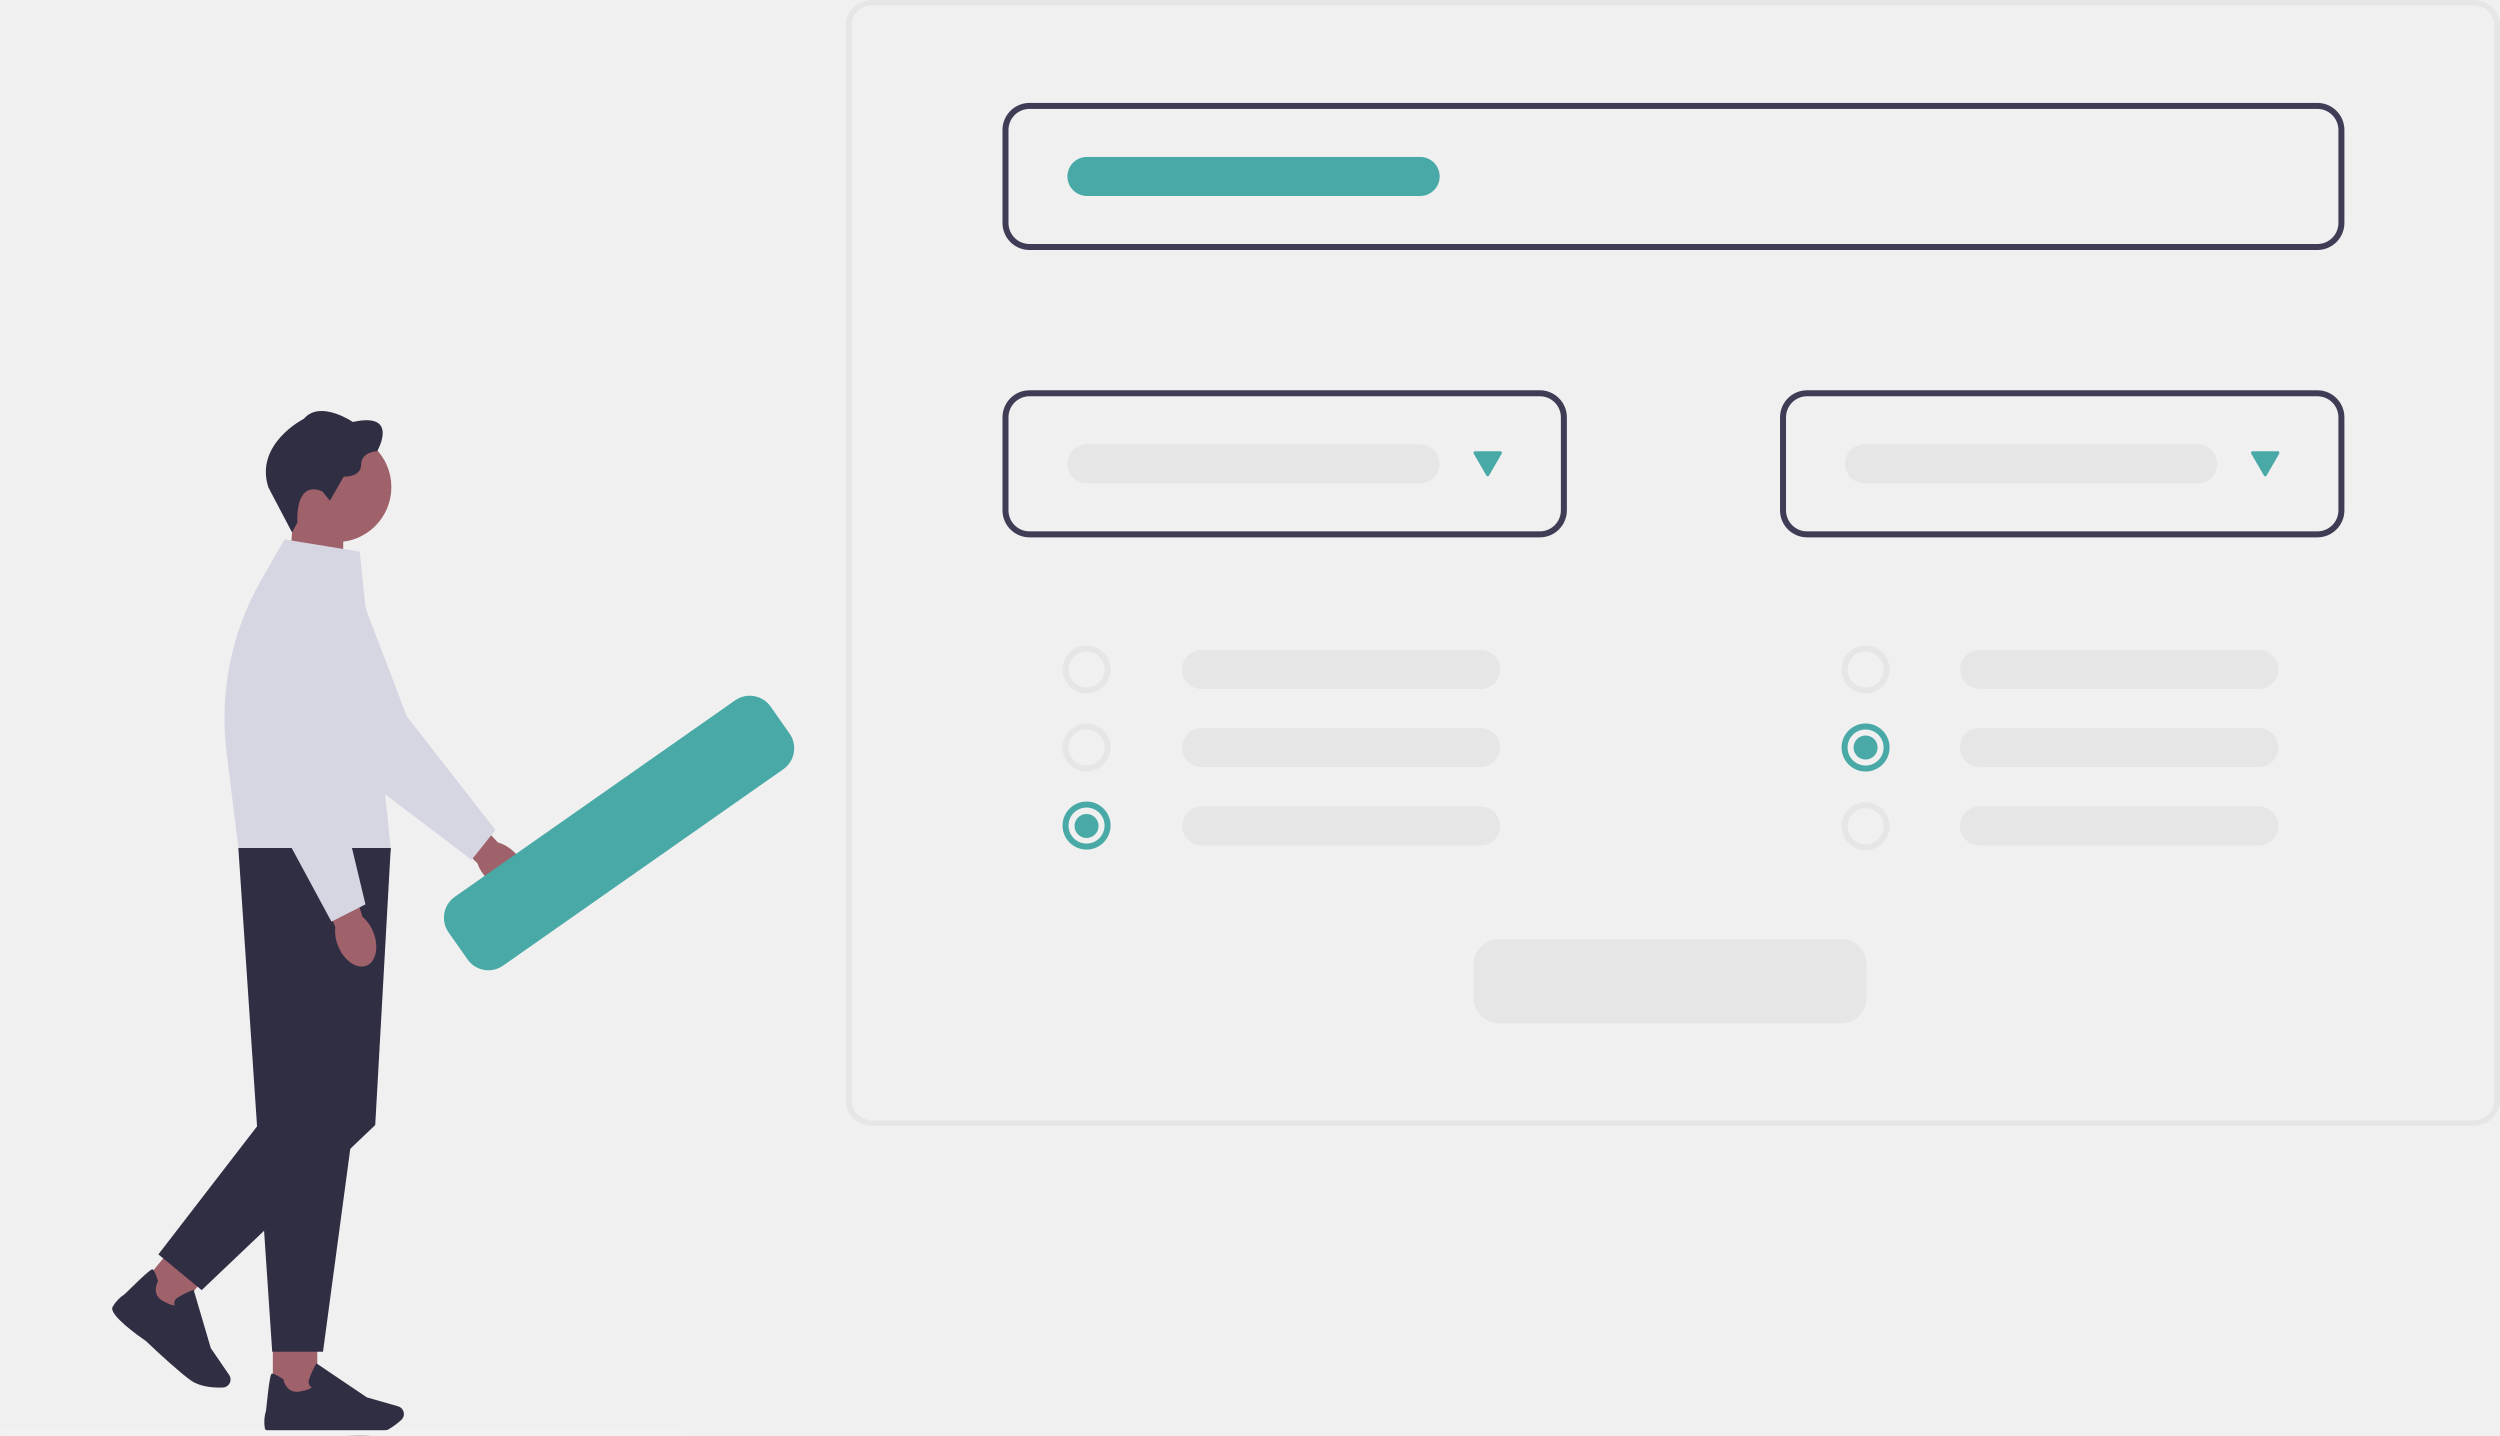
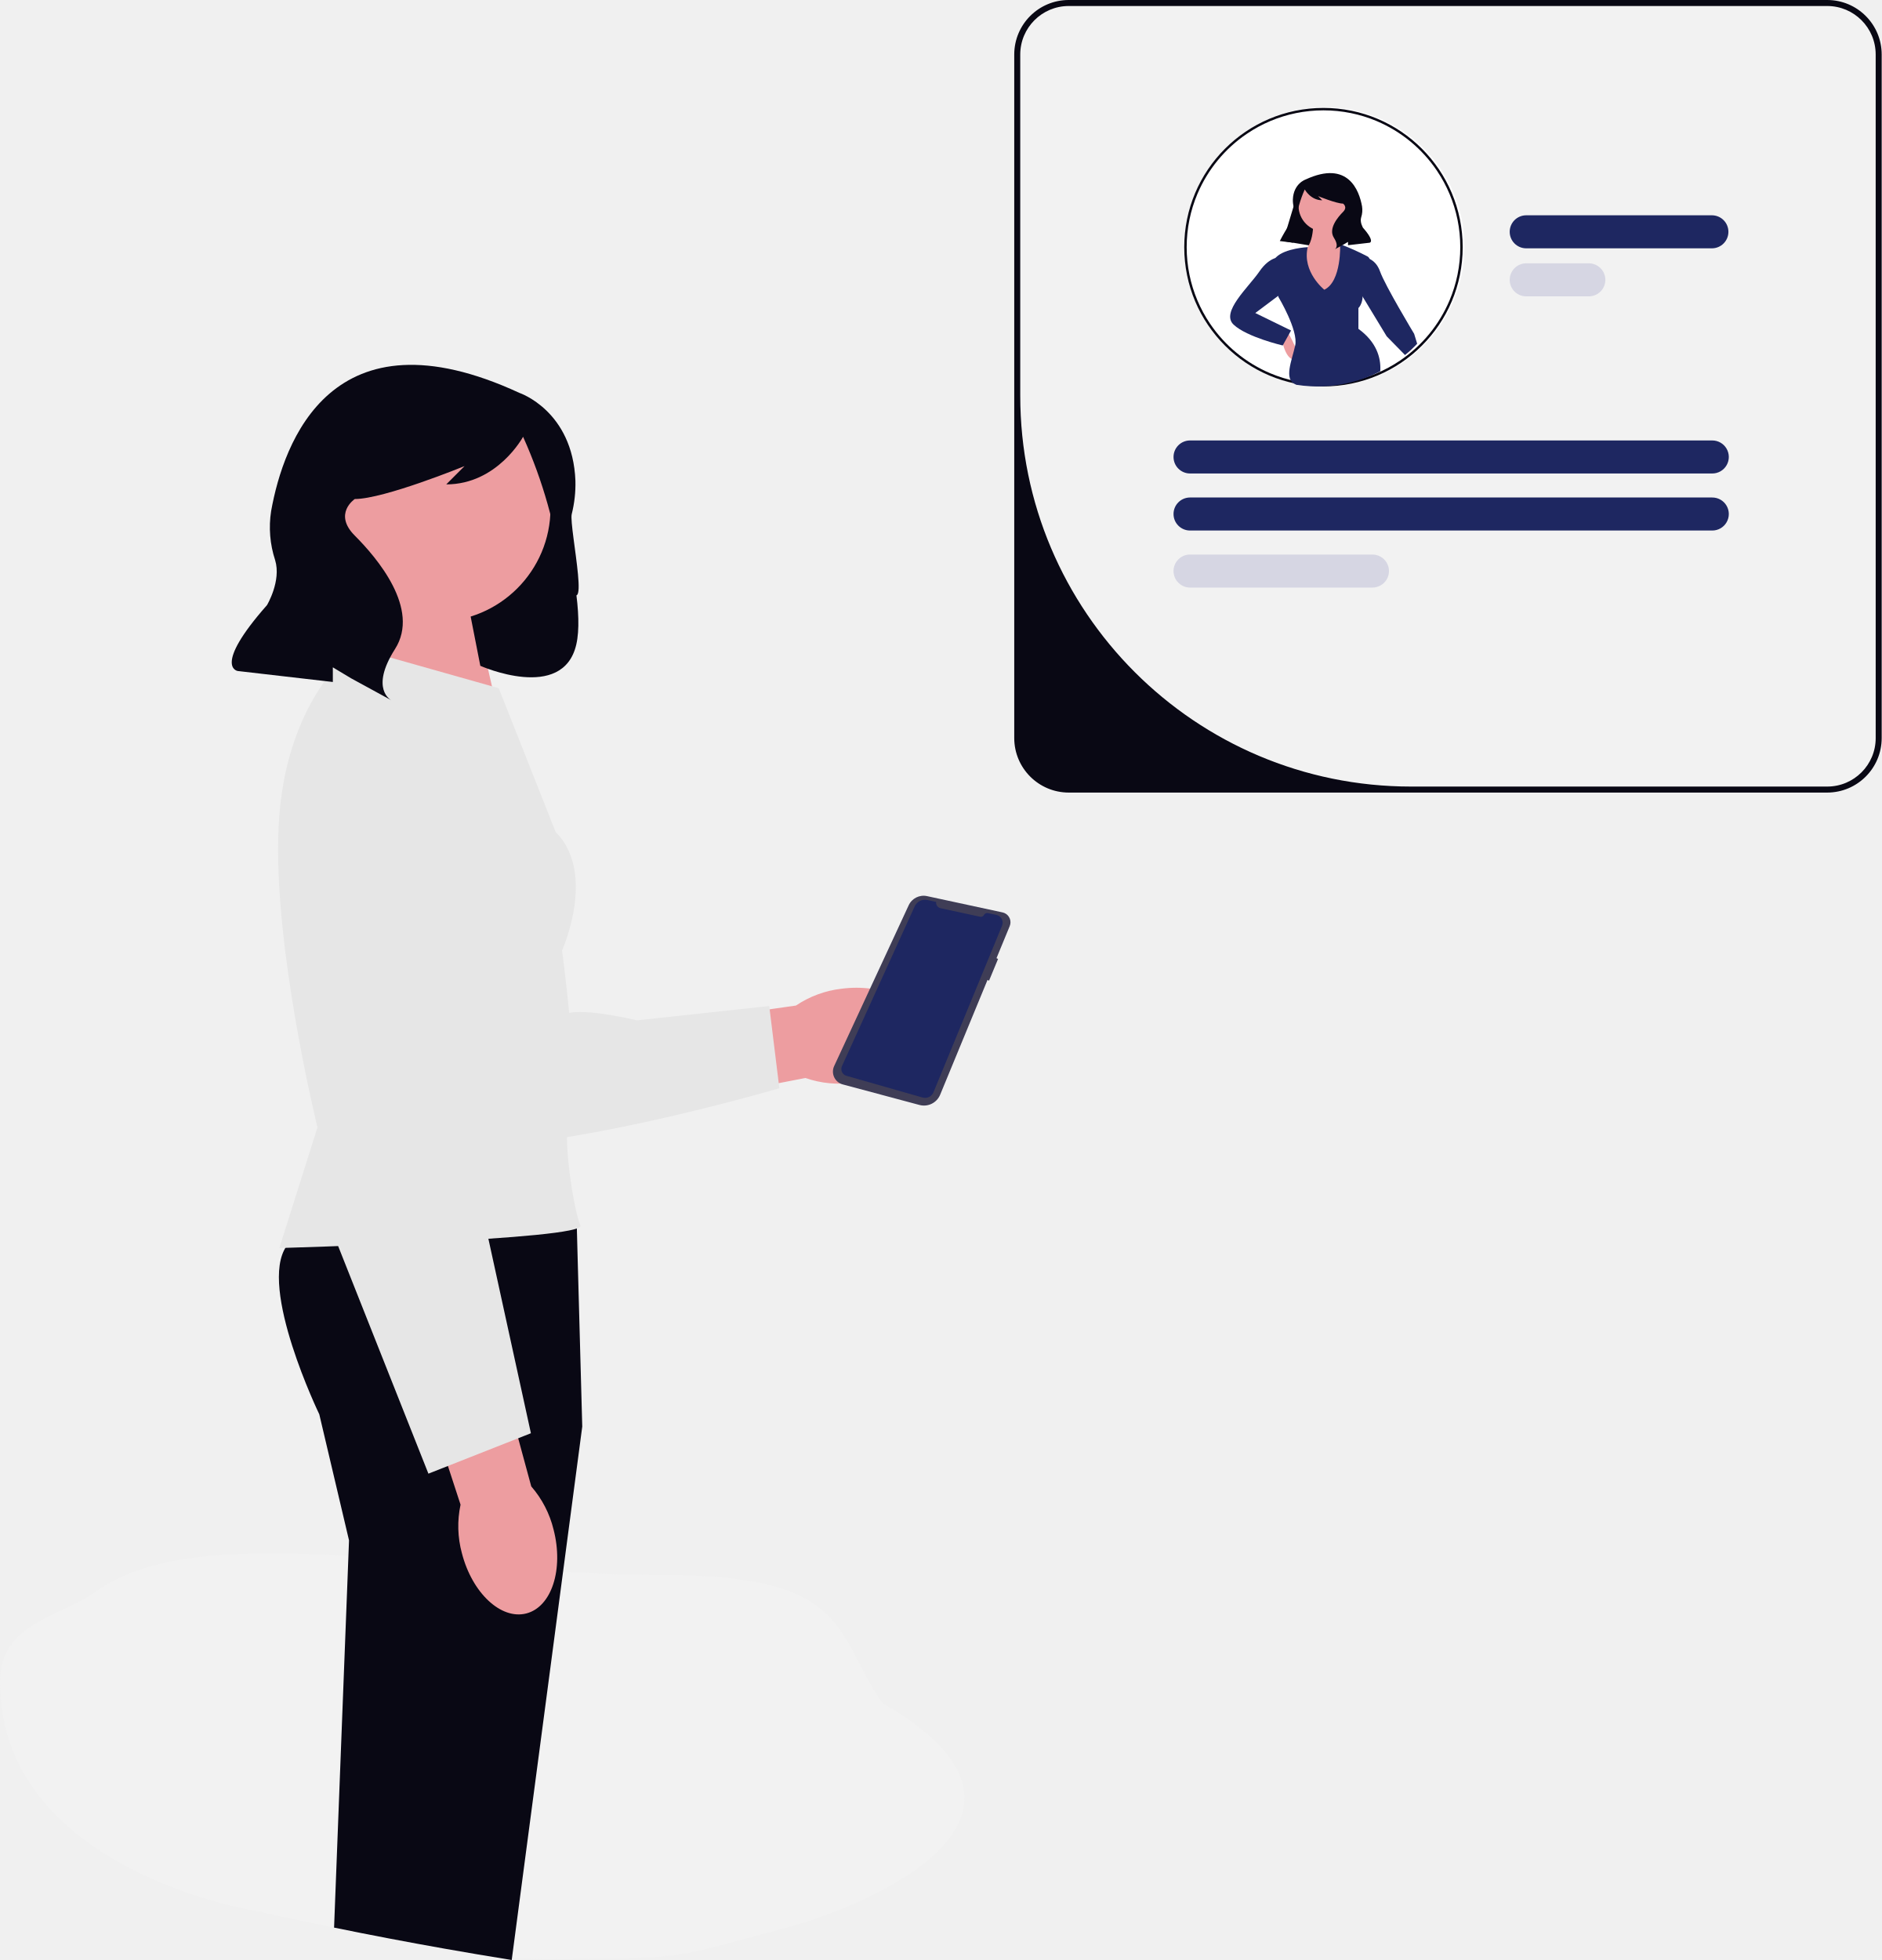
- <svg xmlns="http://www.w3.org/2000/svg" width="800.283" height="459.452" viewBox="0 0 800.283 459.452" role="img" artist="Katerina Limpitsouni" source="https://undraw.co/">
-   <g transform="translate(-560.001 -310)">
-     <g transform="translate(595.918 441.564)">
-       <path d="M456.278,312.134h0a12.465,12.465,0,0,0-5.2-3.049L436.759,293.47l-7.552,7.24,15.349,15.064a12.238,12.238,0,0,0,3.26,5.033c3.674,3.511,8.544,4.415,10.88,2.017s1.263-7.179-2.4-10.684h-.014Z" transform="translate(-327.646 -170.988)" fill="#9f616a" />
-       <path d="M515.059,270.541l-7.607,9.563-39.318-29.762-.034-.068L445.124,207.4a14.706,14.706,0,1,1,26.7-12.2l14.908,39.019,28.329,36.309Z" transform="translate(-392.397 -136.424)" fill="#d6d6e3" />
-       <path d="M516.754,164.58h16.029v25.429L515.11,184.2Z" transform="translate(-458.837 -129.638)" fill="#9f616a" />
-       <path d="M527.619,140.7a17.6,17.6,0,1,1-17.6-17.6A17.6,17.6,0,0,1,527.619,140.7Z" transform="translate(-438.256 -116.33)" fill="#9f616a" />
-       <path d="M506.612,148.761l-1.718,3.26-7.58-14.405c-4.564-13.978,11.376-22.005,11.376-22.005,5.2-6.126,15.655,1.039,15.655,1.039,15.078-3.348,7.8,9.359,7.8,9.359S527,126.124,527,130.28s-5.6,3.871-5.6,3.871l-4.388,7.682-2.425-2.948C505.573,135.068,506.612,148.761,506.612,148.761Z" transform="translate(-447.31 -113.133)" fill="#2f2e43" />
-       <rect width="14.222" height="20.178" transform="translate(51.423 295.497)" fill="#9f616a" />
-       <path d="M517.326,585.018c-6.242,0-15.356-.652-15.424-.659-2.438.217-14.609,1.175-15.214-1.61a11.96,11.96,0,0,1,.38-5.6c1.175-11.634,1.61-11.77,1.868-11.845.414-.122,1.623.455,3.586,1.718l.122.081.027.143c.034.177.9,4.449,5.026,3.8,2.825-.448,3.742-1.073,4.034-1.379a1.738,1.738,0,0,1-.747-.625,2.185,2.185,0,0,1-.156-1.82,28.807,28.807,0,0,1,2.187-4.91l.183-.326,16.164,10.908,9.984,2.853a2.555,2.555,0,0,1,1.664,1.474h0a2.575,2.575,0,0,1-.652,2.907c-1.813,1.63-5.42,4.422-9.2,4.768-1.005.1-2.336.129-3.831.129h0Z" transform="translate(-437.832 -257.131)" fill="#2f2e43" />
-       <rect width="14.222" height="20.178" transform="matrix(-0.771, -0.637, 0.637, -0.771, 19.411, 289.863)" fill="#9f616a" />
-       <path d="M590.468,550.994c-4.809-3.98-11.417-10.29-11.465-10.337-2.017-1.379-12.008-8.4-10.7-10.935a11.851,11.851,0,0,1,3.865-4.075c8.32-8.225,8.734-8.048,8.986-7.94.4.17.964,1.379,1.671,3.606l.041.136-.068.129c-.1.163-2.146,4.014,1.447,6.133,2.465,1.453,3.566,1.555,3.987,1.508a1.733,1.733,0,0,1-.177-.964,2.19,2.19,0,0,1,1.039-1.5,28.9,28.9,0,0,1,4.815-2.391l.346-.136,5.5,18.7,5.875,8.564a2.577,2.577,0,0,1,.34,2.2h0a2.583,2.583,0,0,1-2.357,1.827c-2.431.1-6.989-.048-10.12-2.187-.829-.571-1.875-1.392-3.029-2.343h0Z" transform="translate(-568.188 -242.919)" fill="#2f2e43" />
-       <path d="M541.479,319.1,519.8,480.358H503.54L492.7,319.1h48.786Z" transform="translate(-452.32 -179.211)" fill="#2f2e43" />
-       <path d="M525.077,407.183,492.7,449.19l13.855,11.444,55.564-52.847,4.965-88.688-9.936,8.884Z" transform="translate(-477.918 -179.211)" fill="#2f2e43" />
-       <path d="M535.992,177.582l9.936,94.861H497.143l-3.783-30.787a88.842,88.842,0,0,1,11.057-54.905L511.9,173.67l24.091,3.912h0Z" transform="translate(-456.763 -132.554)" fill="#d6d6e3" />
-       <path d="M519.414,346.939h0a12.427,12.427,0,0,0-3.464-4.931L509.4,321.85l-9.882,3.457,7.709,20.07a12.168,12.168,0,0,0,.876,5.936c1.881,4.714,5.943,7.559,9.06,6.35s4.123-6.011,2.241-10.724Z" transform="translate(-435.811 -180.093)" fill="#9f616a" />
-       <path d="M542.08,297.425l-10.887,5.542-23.425-43.393V259.5l-3.117-48.541a14.707,14.707,0,1,1,29.354,0l-2.628,41.681,10.7,44.792h0Z" transform="translate(-461.01 -139.496)" fill="#d6d6e3" />
+ <svg xmlns="http://www.w3.org/2000/svg" width="768.194" height="800" viewBox="0 0 768.194 800" role="img" artist="Katerina Limpitsouni" source="https://undraw.co/">
+   <defs>
+     <clipPath id="a-54">
+       <circle cx="56.367" cy="56.367" r="56.367" transform="translate(0 0)" fill="#fff" stroke="#707070" stroke-width="1" />
+     </clipPath>
+   </defs>
+   <g transform="translate(-549.879 -248.286)">
+     <path d="M348.835,326.393c76.839,0,69.96,23.6,89.578,52.282,80.606,46.144-4.437,82.828-42.382,92.592-42.08,10.828-34.078,11.926-97.889,11.926-27.623,0-116.7-19.948-116.7-19.948s-103.2-16.734-103.2-93.172c0-24.29,24.864-26.584,38.848-36.735C159.58,302.489,257.762,326.393,348.835,326.393Z" transform="translate(471.643 564.744)" fill="#f2f2f2" />
+     <g transform="translate(683.142 513.195)">
+       <path d="M324.883,310.837c16.635-2.155,29.007-12.485,27.633-23.071s-15.97-17.418-32.61-15.261a41.977,41.977,0,0,0-18.6,6.866l-70.366,10.02,5.406,32.921,68.795-13.373a41.981,41.981,0,0,0,19.741,1.9Z" transform="translate(-109.62 -133.854)" fill="#ed9da0" />
+       <path d="M164.1,228.3l19.3,143.681s5.309,30.9,53.635,26.352,111.833-23.292,111.833-23.292l-4.133-33.551-53.976,5.847s-25.2-6.113-30.2-1.99-2.7,8.948-7.651,2.946-2.463-9.729-6.794-4.48-5.211,14.374-7.8,3.073-7.42-9-7.42-9L228.147,232.63s-14.5-50.206-40.982-33.42S164.1,228.3,164.1,228.3h0Z" transform="translate(-163.958 -195.776)" fill="#e6e6e6" />
    </g>
-     <path d="M656.482,526.506H144.27c-4.774,0-8.644-3.443-8.649-7.686v-345c.006-4.243,3.875-7.681,8.649-7.686H656.482c4.775,0,8.644,3.443,8.649,7.686v345C665.125,523.063,661.256,526.5,656.482,526.506ZM144.27,167.84c-3.713,0-6.723,2.678-6.727,5.978v345c0,3.3,3.014,5.974,6.727,5.978H656.482c3.713,0,6.723-2.678,6.727-5.978v-345c0-3.3-3.014-5.974-6.727-5.978Z" transform="translate(695.152 143.868)" fill="#e6e6e6" />
-     <path d="M608.538,260.221H196.27a8.659,8.659,0,0,1-8.649-8.649V221.781a8.659,8.659,0,0,1,8.649-8.649H608.538a8.659,8.659,0,0,1,8.649,8.649v29.791a8.659,8.659,0,0,1-8.649,8.649ZM196.27,215.054a6.735,6.735,0,0,0-6.727,6.727v29.791a6.735,6.735,0,0,0,6.727,6.727H608.538a6.735,6.735,0,0,0,6.727-6.727V221.781a6.735,6.735,0,0,0-6.727-6.727Z" transform="translate(693.289 129.81)" fill="#3f3d56" />
-     <path d="M359.64,343.221H196.27a8.659,8.659,0,0,1-8.649-8.649V304.781a8.659,8.659,0,0,1,8.649-8.649H359.64a8.659,8.659,0,0,1,8.649,8.649v29.791A8.659,8.659,0,0,1,359.64,343.221ZM196.27,298.054a6.735,6.735,0,0,0-6.727,6.727v29.791a6.735,6.735,0,0,0,6.727,6.727H359.64a6.735,6.735,0,0,0,6.727-6.727V304.781a6.735,6.735,0,0,0-6.727-6.727Z" transform="translate(693.289 138.798)" fill="#3f3d56" />
-     <path d="M618.64,343.221H455.27a8.659,8.659,0,0,1-8.649-8.649V304.781a8.659,8.659,0,0,1,8.649-8.649H618.64a8.659,8.659,0,0,1,8.649,8.649v29.791a8.659,8.659,0,0,1-8.649,8.649ZM455.27,298.054a6.735,6.735,0,0,0-6.727,6.727v29.791a6.734,6.734,0,0,0,6.727,6.727H618.64a6.735,6.735,0,0,0,6.727-6.727V304.781a6.735,6.735,0,0,0-6.727-6.727Z" transform="translate(683.188 138.798)" fill="#3f3d56" />
-     <path d="M621.343,540.04H511.789a8.178,8.178,0,0,1-8.168-8.169V521.3a8.178,8.178,0,0,1,8.168-8.168H621.343a8.178,8.178,0,0,1,8.168,8.168v10.571A8.178,8.178,0,0,1,621.343,540.04Z" transform="translate(528.053 97.513)" fill="#e6e6e6" />
-     <path d="M215.309,396.508A7.688,7.688,0,1,1,223,388.82a7.688,7.688,0,0,1-7.688,7.688Zm0-13.454a5.766,5.766,0,1,0,5.766,5.766A5.766,5.766,0,0,0,215.309,383.054Z" transform="translate(692.508 135.482)" fill="#e6e6e6" />
-     <path d="M215.309,422.508A7.688,7.688,0,1,1,223,414.82a7.688,7.688,0,0,1-7.688,7.688Zm0-13.454a5.766,5.766,0,1,0,5.766,5.766A5.766,5.766,0,0,0,215.309,409.054Z" transform="translate(692.508 134.469)" fill="#e6e6e6" />
-     <path d="M215.309,448.508A7.688,7.688,0,1,1,223,440.82a7.688,7.688,0,0,1-7.688,7.688Zm0-13.454a5.766,5.766,0,1,0,5.766,5.766,5.766,5.766,0,0,0-5.766-5.766Z" transform="translate(692.508 133.454)" fill="#48a9a6" />
-     <path d="M254.367,382.632a6.246,6.246,0,0,0,0,12.493H343.74a6.246,6.246,0,0,0,0-12.493Z" transform="translate(690.25 135.424)" fill="#e6e6e6" />
-     <path d="M254.367,408.632a6.247,6.247,0,0,0,0,12.493H343.74a6.246,6.246,0,0,0,0-12.493Z" transform="translate(690.25 134.41)" fill="#e6e6e6" />
-     <path d="M254.367,434.632a6.247,6.247,0,0,0,0,12.493H343.74a6.246,6.246,0,0,0,0-12.493Z" transform="translate(690.25 133.527)" fill="#e6e6e6" />
-     <path d="M474.809,396.508a7.688,7.688,0,1,1,7.688-7.688A7.688,7.688,0,0,1,474.809,396.508Zm0-13.454a5.766,5.766,0,1,0,5.766,5.766,5.766,5.766,0,0,0-5.766-5.766Z" transform="translate(682.387 135.482)" fill="#e6e6e6" />
-     <path d="M474.809,422.508a7.688,7.688,0,1,1,7.688-7.688,7.688,7.688,0,0,1-7.688,7.688Zm0-13.454a5.766,5.766,0,1,0,5.766,5.766,5.766,5.766,0,0,0-5.766-5.766Z" transform="translate(682.387 134.469)" fill="#48a9a6" />
-     <path d="M474.809,448.508a7.688,7.688,0,1,1,7.688-7.688A7.688,7.688,0,0,1,474.809,448.508Zm0-13.454a5.766,5.766,0,1,0,5.766,5.766,5.766,5.766,0,0,0-5.766-5.766Z" transform="translate(682.387 133.669)" fill="#e6e6e6" />
-     <path d="M512.867,382.632a6.246,6.246,0,1,0,0,12.493H602.24a6.246,6.246,0,1,0,0-12.493Z" transform="translate(680.848 135.424)" fill="#e6e6e6" />
-     <path d="M512.867,408.632a6.247,6.247,0,1,0,0,12.493H602.24a6.246,6.246,0,1,0,0-12.493Z" transform="translate(680.848 134.41)" fill="#e6e6e6" />
-     <path d="M512.867,434.632a6.247,6.247,0,1,0,0,12.493H602.24a6.246,6.246,0,1,0,0-12.493Z" transform="translate(680.848 133.527)" fill="#e6e6e6" />
-     <path d="M215.494,314.132a6.246,6.246,0,0,0,0,12.493H322.165a6.246,6.246,0,1,0,0-12.493Z" transform="translate(692.445 138.096)" fill="#e6e6e6" />
-     <path d="M215.494,231.132a6.246,6.246,0,0,0,0,12.493H322.165a6.246,6.246,0,1,0,0-12.493Z" transform="translate(692.445 129.107)" fill="#48a9a6" />
-     <path d="M344.984,316.456a.48.48,0,0,0-.416.721l4.079,7.064a.481.481,0,0,0,.832,0l4.079-7.064a.48.48,0,0,0-.416-.721Z" transform="translate(687.17 138.006)" fill="#48a9a6" />
-     <path d="M474.494,314.132a6.246,6.246,0,0,0,0,12.493H581.165a6.246,6.246,0,0,0,0-12.493Z" transform="translate(682.344 138.096)" fill="#e6e6e6" />
-     <path d="M603.984,316.456a.48.48,0,0,0-.416.721l4.079,7.064a.481.481,0,0,0,.833,0l4.078-7.064a.48.48,0,0,0-.416-.721Z" transform="translate(677.068 138.006)" fill="#48a9a6" />
-     <ellipse cx="3.844" cy="3.844" rx="3.844" ry="3.844" transform="translate(1153.354 545.445)" fill="#48a9a6" />
-     <ellipse cx="3.844" cy="3.844" rx="3.844" ry="3.844" transform="translate(903.975 570.562)" fill="#48a9a6" />
-     <path d="M960.05,733.1H742.512a.809.809,0,0,1,0-1.617H960.05a.809.809,0,0,1,0,1.617Z" transform="translate(-181.703 36.347)" fill="#f2f2f2" />
-     <path d="M621.343,540.04H511.789a8.178,8.178,0,0,1-8.168-8.169V521.3a8.178,8.178,0,0,1,8.168-8.168H621.343a8.178,8.178,0,0,1,8.168,8.168v10.571A8.178,8.178,0,0,1,621.343,540.04Z" transform="matrix(0.819, -0.574, 0.574, 0.819, -8.102, 470.589)" fill="#48a9a6" />
+     <path d="M169.814,222.764l3.348-40.455h44.51l9.867,42.861Z" transform="translate(523.935 306.494)" fill="#ed9da0" />
+     <path d="M277.09,408.788l-8.826,66.753-4.526,34.269-7.674,57.969-7.771,58.745q-13.8-2.219-27.256-4.6-23.119-4.085-45.265-8.621l2.872-74.545,1.119-28.949,1.33-34.269.779-20.291-12.135-51.458S144.7,351.973,156.32,335.2a9.48,9.48,0,0,1,2.158-2.146,24.3,24.3,0,0,1,11.259-5.231c14.455-3.283,38.548-4.6,58.065-4.906,25.05-.4,46.952.667,46.952.667l.13,4.239.243,9.2Z" transform="translate(510.493 421.762)" fill="#090814" />
+     <path d="M247.108,212l-58.445-16.517s-27.227,19.326-31.116,68.263,15.56,127.486,15.56,127.486L157.548,440.5s125.488-3.462,122.9-9.219-8.063-37.806-4.174-48.514-3.317-63.713-3.317-63.713,14.234-31.524-2.619-48.377Z" transform="translate(506.377 317.183)" fill="#e6e6e6" />
+     <path d="M204.488,442.48c4.191,16.242,15.968,27.245,26.3,24.576s15.315-18,11.12-34.244A41.977,41.977,0,0,0,232.8,415.2l-18.626-68.593-32,9.427,21.759,66.62a41.981,41.981,0,0,0,.552,19.824Z" transform="translate(533.963 439.779)" fill="#ed9da0" />
+     <path d="M233.207,257.6s-18.126-48.984-37.993-45.8-37.978,33.98-37.978,33.98L171.6,420.039l39.447,99.439,41.843-16.5L231.153,403.6l2.054-146Z" transform="translate(513.731 330.303)" fill="#e6e6e6" />
+     <g transform="translate(644.491 397.2)">
+       <path d="M115.451,209.794C110,233.534,76.269,218.5,76.269,218.5l-15.4-78.447,37.221-16.515S120.906,186.054,115.451,209.794Z" transform="translate(25.208 -95.658)" fill="#090814" />
+       <ellipse cx="46.3" cy="46.3" rx="46.3" ry="46.3" transform="translate(37.532 12.202)" fill="#ed9da0" />
+       <path d="M327.71,263.061s21.758,7.252,22.864,35.889a50.806,50.806,0,0,1-1.51,13.6c-1.226,5.192,9.382,52.234-4.029,24.4a197.243,197.243,0,0,0-15.662-55.608l-.169-.369S318.75,300.4,297.841,300.4l7.467-7.467S272.45,306.375,260.5,306.375c0,0-8.962,5.974,0,14.936s26.884,29.871,16.421,46.3-1.493,20.91-1.493,20.91l-16.421-8.962-7.467-4.481v5.974l-38.833-4.481s-10.455-1.493,11.948-26.885c0,0,5.917-9.859,3.328-18.364a42.894,42.894,0,0,1-1.63-20.061C231.372,283.264,251.064,227.6,327.71,263.061Z" transform="translate(-210.272 -251.607)" fill="#090814" />
+     </g>
+     <g transform="translate(932.045 705.569) rotate(-159)">
+       <path d="M4.377,89A4.121,4.121,0,0,1,.358,84.776l.351-14.15L0,70.561.256,60.95l.692.086,1.259-50.69A7.148,7.148,0,0,1,8.6,3.422L40.834.03A5.41,5.41,0,0,1,46.8,5.776L41.911,77.954a6.694,6.694,0,0,1-5.644,6.157L5.145,88.945h0a4.12,4.12,0,0,1-.77.054Z" transform="translate(0 0)" fill="#3f3d56" />
+       <path d="M25.984,77.646,9.626,80.186a1.355,1.355,0,0,0-1.139,1.192h0A1.535,1.535,0,0,1,7.2,82.728l-3.445.536A3.251,3.251,0,0,1,0,79.972L1.773,6.483A3.712,3.712,0,0,1,5.156,2.875L37.363.011A2.867,2.867,0,0,1,40.479,3.04L36.132,74.55a4.626,4.626,0,0,1-3.907,4.286L28.6,79.4A2.308,2.308,0,0,0,25.984,77.646Z" transform="translate(3.337 3.84)" fill="#1E2761" />
+     </g>
+     <g transform="translate(963.942 248.286)">
+       <path d="M662.9,204.875H353.217a22.247,22.247,0,0,0-22.228,22.216V506.144a22.257,22.257,0,0,0,22.228,22.228H662.9a22.247,22.247,0,0,0,22.216-22.228V227.091A22.236,22.236,0,0,0,662.9,204.875Z" transform="translate(-330.989 -204.875)" fill="#f2f2f2" />
+       <path d="M662.9,204.875H353.217a22.247,22.247,0,0,0-22.228,22.216V506.144a22.257,22.257,0,0,0,22.228,22.228H662.9a22.247,22.247,0,0,0,22.216-22.228V227.091A22.236,22.236,0,0,0,662.9,204.875ZM682.67,506.144a19.778,19.778,0,0,1-19.778,19.777H492.984A159.544,159.544,0,0,1,333.44,366.378V227.091a19.8,19.8,0,0,1,19.777-19.765H662.9a19.786,19.786,0,0,1,19.765,19.765Z" transform="translate(-330.989 -204.875)" fill="#090814" />
+       <g transform="translate(67.395 43.763)">
+         <g transform="translate(0 0)">
+           <circle cx="56.98" cy="56.98" r="56.98" transform="translate(2.451 0)" fill="#fff" />
+           <path d="M56.839.994A56.262,56.262,0,0,0,45.583,2.129a55.533,55.533,0,0,0-19.967,8.4A56.01,56.01,0,0,0,5.382,35.1,55.557,55.557,0,0,0,2.129,45.583a56.4,56.4,0,0,0,0,22.511,55.534,55.534,0,0,0,8.4,19.967A56.011,56.011,0,0,0,35.1,108.3a55.556,55.556,0,0,0,10.481,3.254,56.4,56.4,0,0,0,22.511,0,55.533,55.533,0,0,0,19.967-8.4A56.01,56.01,0,0,0,108.3,78.576a55.556,55.556,0,0,0,3.254-10.481,56.4,56.4,0,0,0,0-22.511,55.533,55.533,0,0,0-8.4-19.967A56.01,56.01,0,0,0,78.576,5.382,55.556,55.556,0,0,0,68.094,2.129,56.262,56.262,0,0,0,56.839.994m0-.994A56.839,56.839,0,1,1,0,56.839,56.839,56.839,0,0,1,56.839,0Z" transform="translate(2.006 0.282)" fill="#090814" />
+           <g transform="translate(0 1.225)" clip-path="url(#a-54)">
+             <g transform="translate(20.748 25.67)">
+               <path d="M60.867,144.935l12.225,2.038,4.075-19.356-9.848-4.075Z" transform="translate(-39.237 -117.201)" fill="#090814" />
+               <path d="M231.089,301.6s1.019,12.9-6.792,13.923,6.792,24.11,10.527,23.771,10.527-25.129,10.527-25.129-8.829-6.113-5.774-11.547Z" transform="translate(-197.234 -282.358)" fill="#ed9da0" />
+               <ellipse cx="10.527" cy="10.527" rx="10.527" ry="10.527" transform="translate(27.913 2.774)" fill="#ed9da0" />
+               <path d="M211.594,421.629s1.358,9.848,5.433,9.848-2.717-11.206-2.717-11.206Z" transform="translate(-190.813 -355.352)" fill="#ed9da0" />
+               <path d="M362.733,449.382s10.187,8.489,8.829,11.208-10.188-3.056-10.867-9.848Z" transform="translate(-288.949 -378.86)" fill="#ed9da0" />
+               <path d="M224.626,345.538s-9.149-7.25-6.782-17.378c0,0-9.178.4-12.914,4.135s1.019,16.3,1.019,16.3,8.15,13.583,6.792,19.7-4.754,13.778,0,15.815,17.905,14.736,32.507,2.85c0,0,8.241-14.59-6.7-25.457v-8.489s2.717-2.377,1.358-8.489c0,0,5.773-10.527,2.377-12.564a101.049,101.049,0,0,0-11.2-5.023S231.757,342.143,224.626,345.538Z" transform="translate(-186.186 -297.939)" fill="#1E2761" />
+               <path d="M178.381,340.831s-4.414-.679-8.829,5.774-15.96,16.639-10.527,21.733,20.035,8.489,20.035,8.489l3.4-6.114-14.6-7.131,12.223-9.168Z" transform="translate(-157.6 -306.476)" fill="#1E2761" />
+               <path d="M294.056,340.864s4.754,0,6.792,5.774,13.923,25.469,13.923,25.469l2.128,6.959-4.654,2.922-8.68-8.862L291,352.41Z" transform="translate(-239.656 -306.509)" fill="#1E2761" />
+               <path d="M220.8,254.211s-4.947,1.649-5.2,8.16a11.55,11.55,0,0,0,.343,3.092c.279,1.18.458,3.721-1.7,7.04a69.687,69.687,0,0,0-3.955,6.8l-.015.031,5.433.679,1.155-9.007a44.847,44.847,0,0,1,3.561-12.643l.038-.084s2.377,4.417,7.131,4.417l-1.7-1.7s7.471,3.056,10.188,3.056c0,0,2.038,1.358,0,3.4s-6.113,6.792-3.734,10.527.339,4.754.339,4.754l3.734-2.038,1.7-1.019v1.358l8.829-1.019s2.377-.339-2.717-6.113c0,0-1.345-2.242-.757-4.175a9.753,9.753,0,0,0,.371-4.561C242.7,258.8,238.226,246.148,220.8,254.211Z" transform="translate(-190 -251.607)" fill="#090814" />
+             </g>
+           </g>
+         </g>
+       </g>
+       <path d="M6.74,0H82.712a6.74,6.74,0,0,1,0,13.479H6.74A6.74,6.74,0,0,1,6.74,0Z" transform="translate(202.185 87.876)" fill="#1E2761" />
+       <path d="M6.74,0H32.472a6.74,6.74,0,0,1,0,13.479H6.74A6.74,6.74,0,0,1,6.74,0Z" transform="translate(202.185 107.482)" fill="#d6d6e3" />
+       <path d="M6.74,0H219.953a6.74,6.74,0,1,1,0,13.479H6.74A6.74,6.74,0,0,1,6.74,0Z" transform="translate(64.944 179.779)" fill="#1E2761" />
+       <path d="M6.74,0H219.953a6.74,6.74,0,1,1,0,13.479H6.74A6.74,6.74,0,0,1,6.74,0Z" transform="translate(64.944 203.061)" fill="#1E2761" />
+       <path d="M6.74,0H81.217a6.74,6.74,0,1,1,0,13.479H6.74A6.74,6.74,0,0,1,6.74,0Z" transform="translate(64.944 226.343)" fill="#d6d6e3" />
+     </g>
  </g>
</svg>
